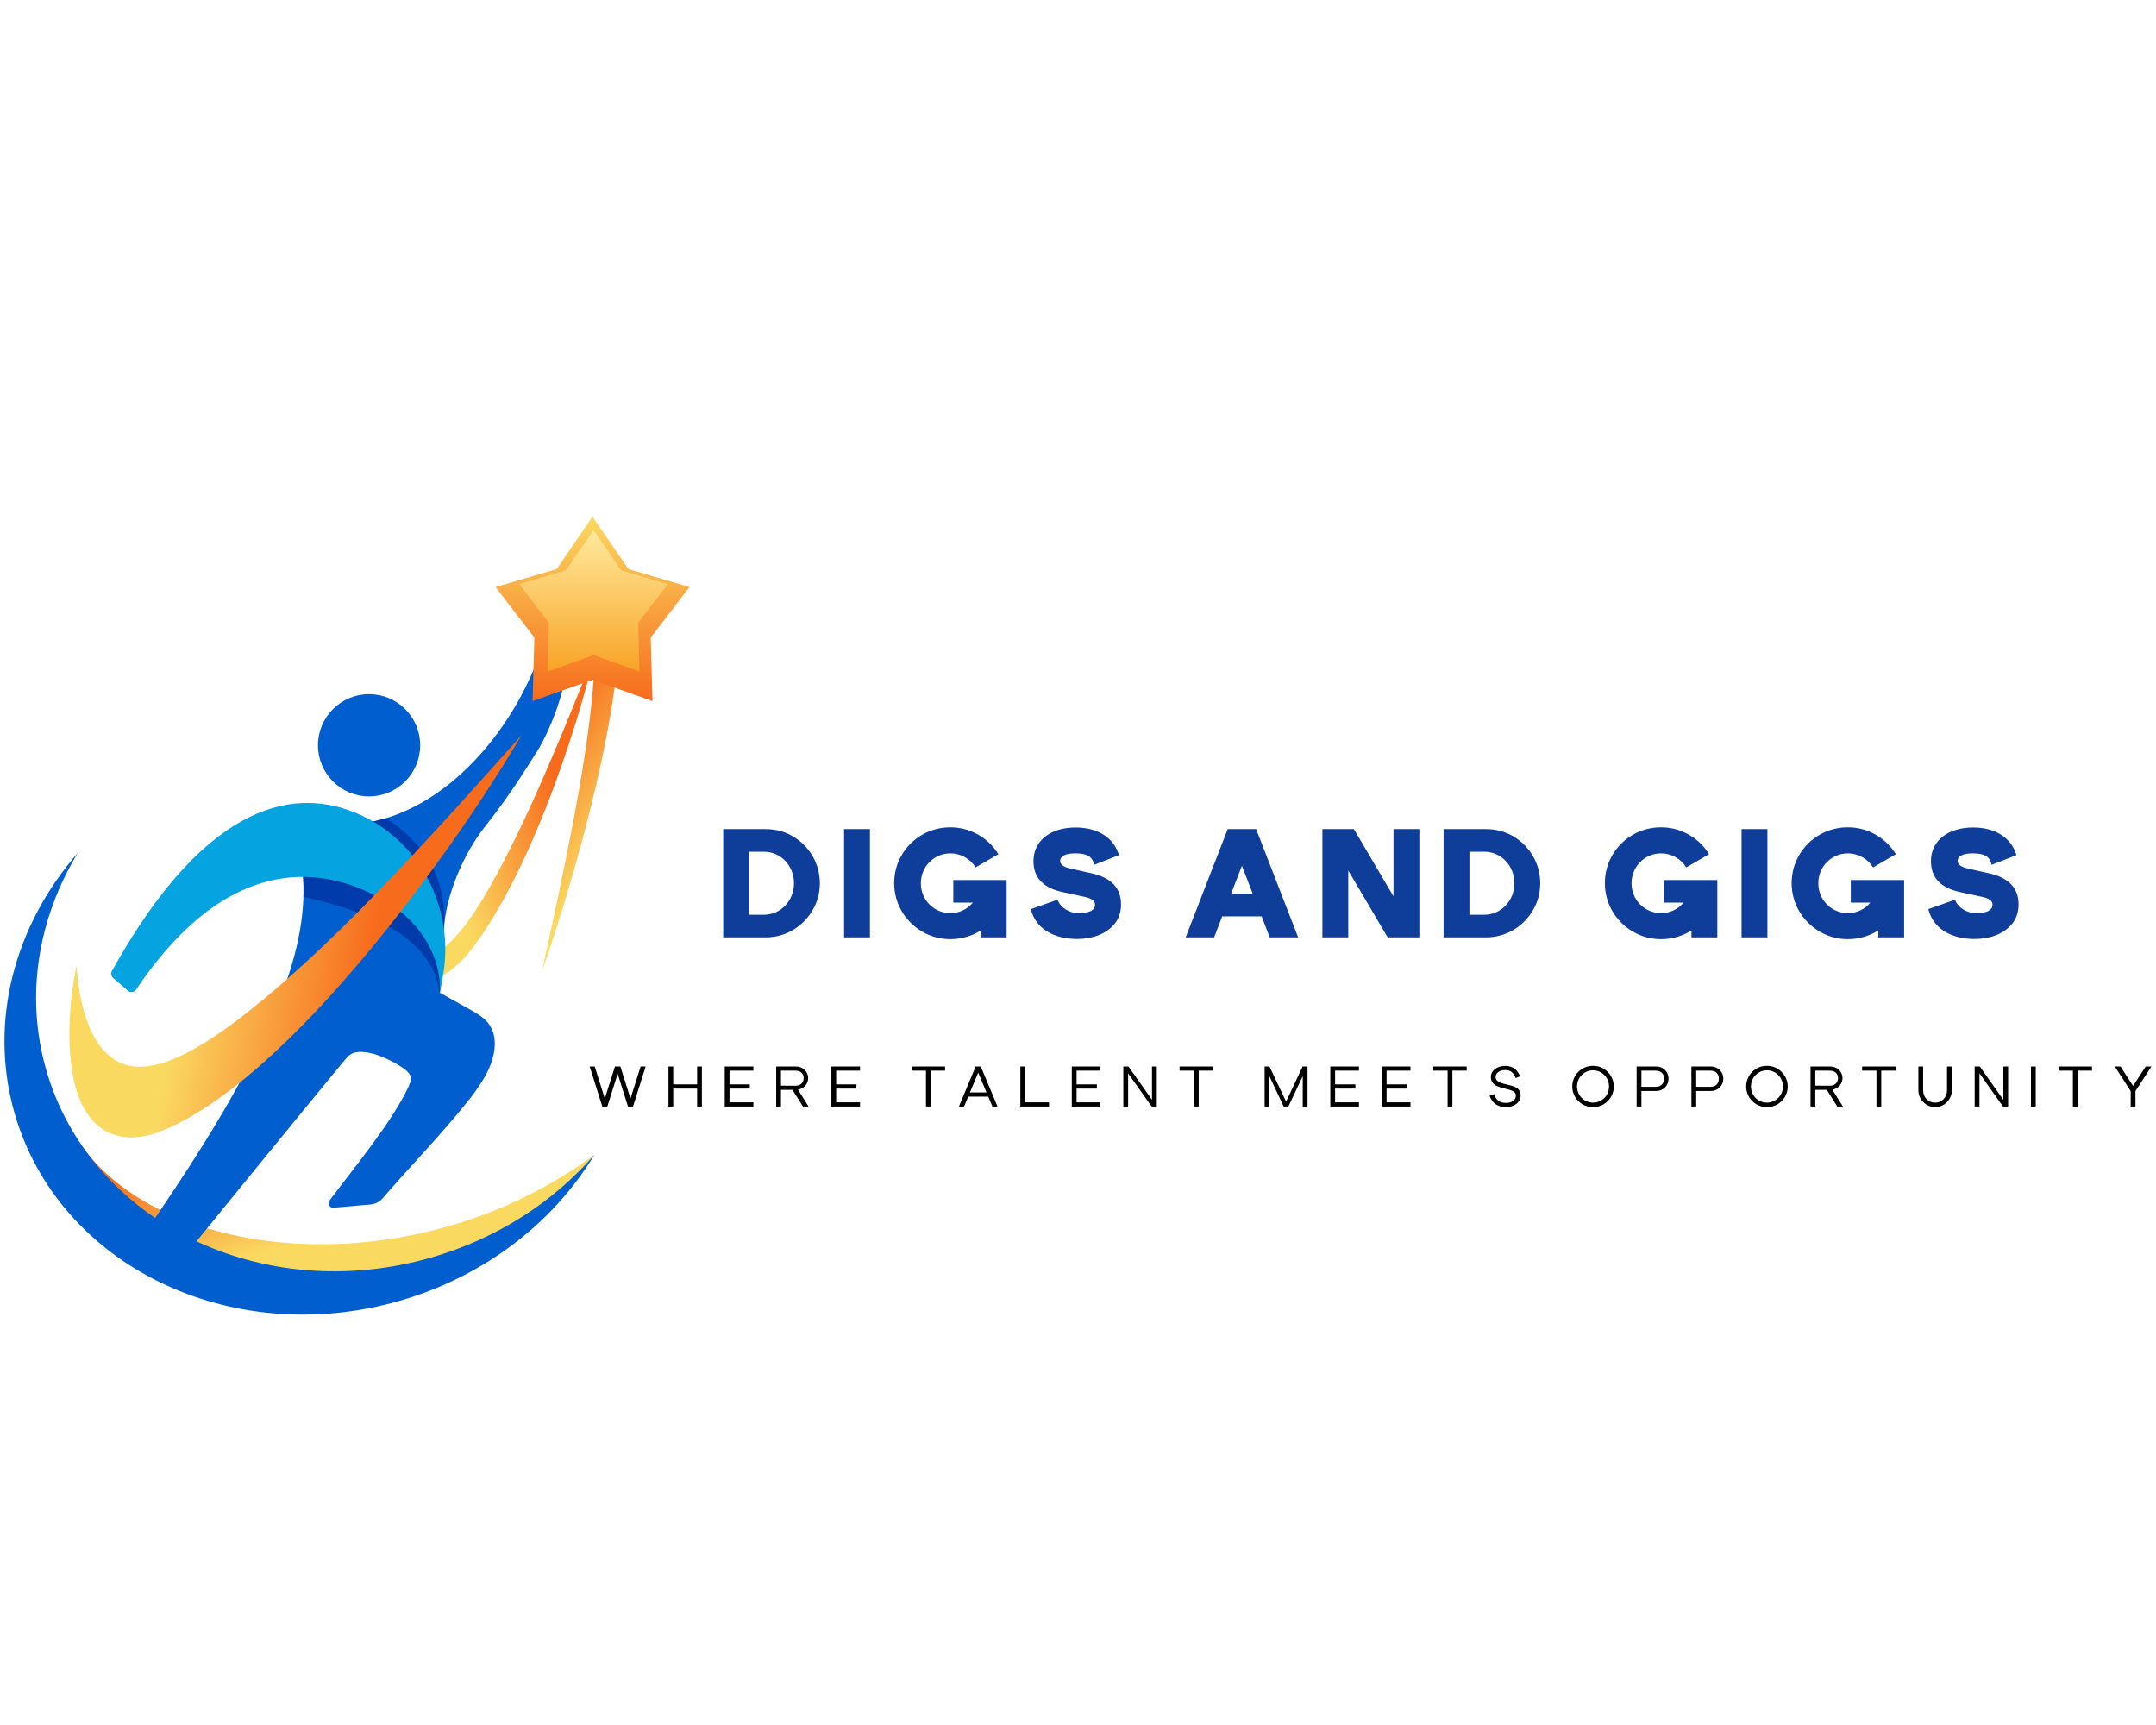
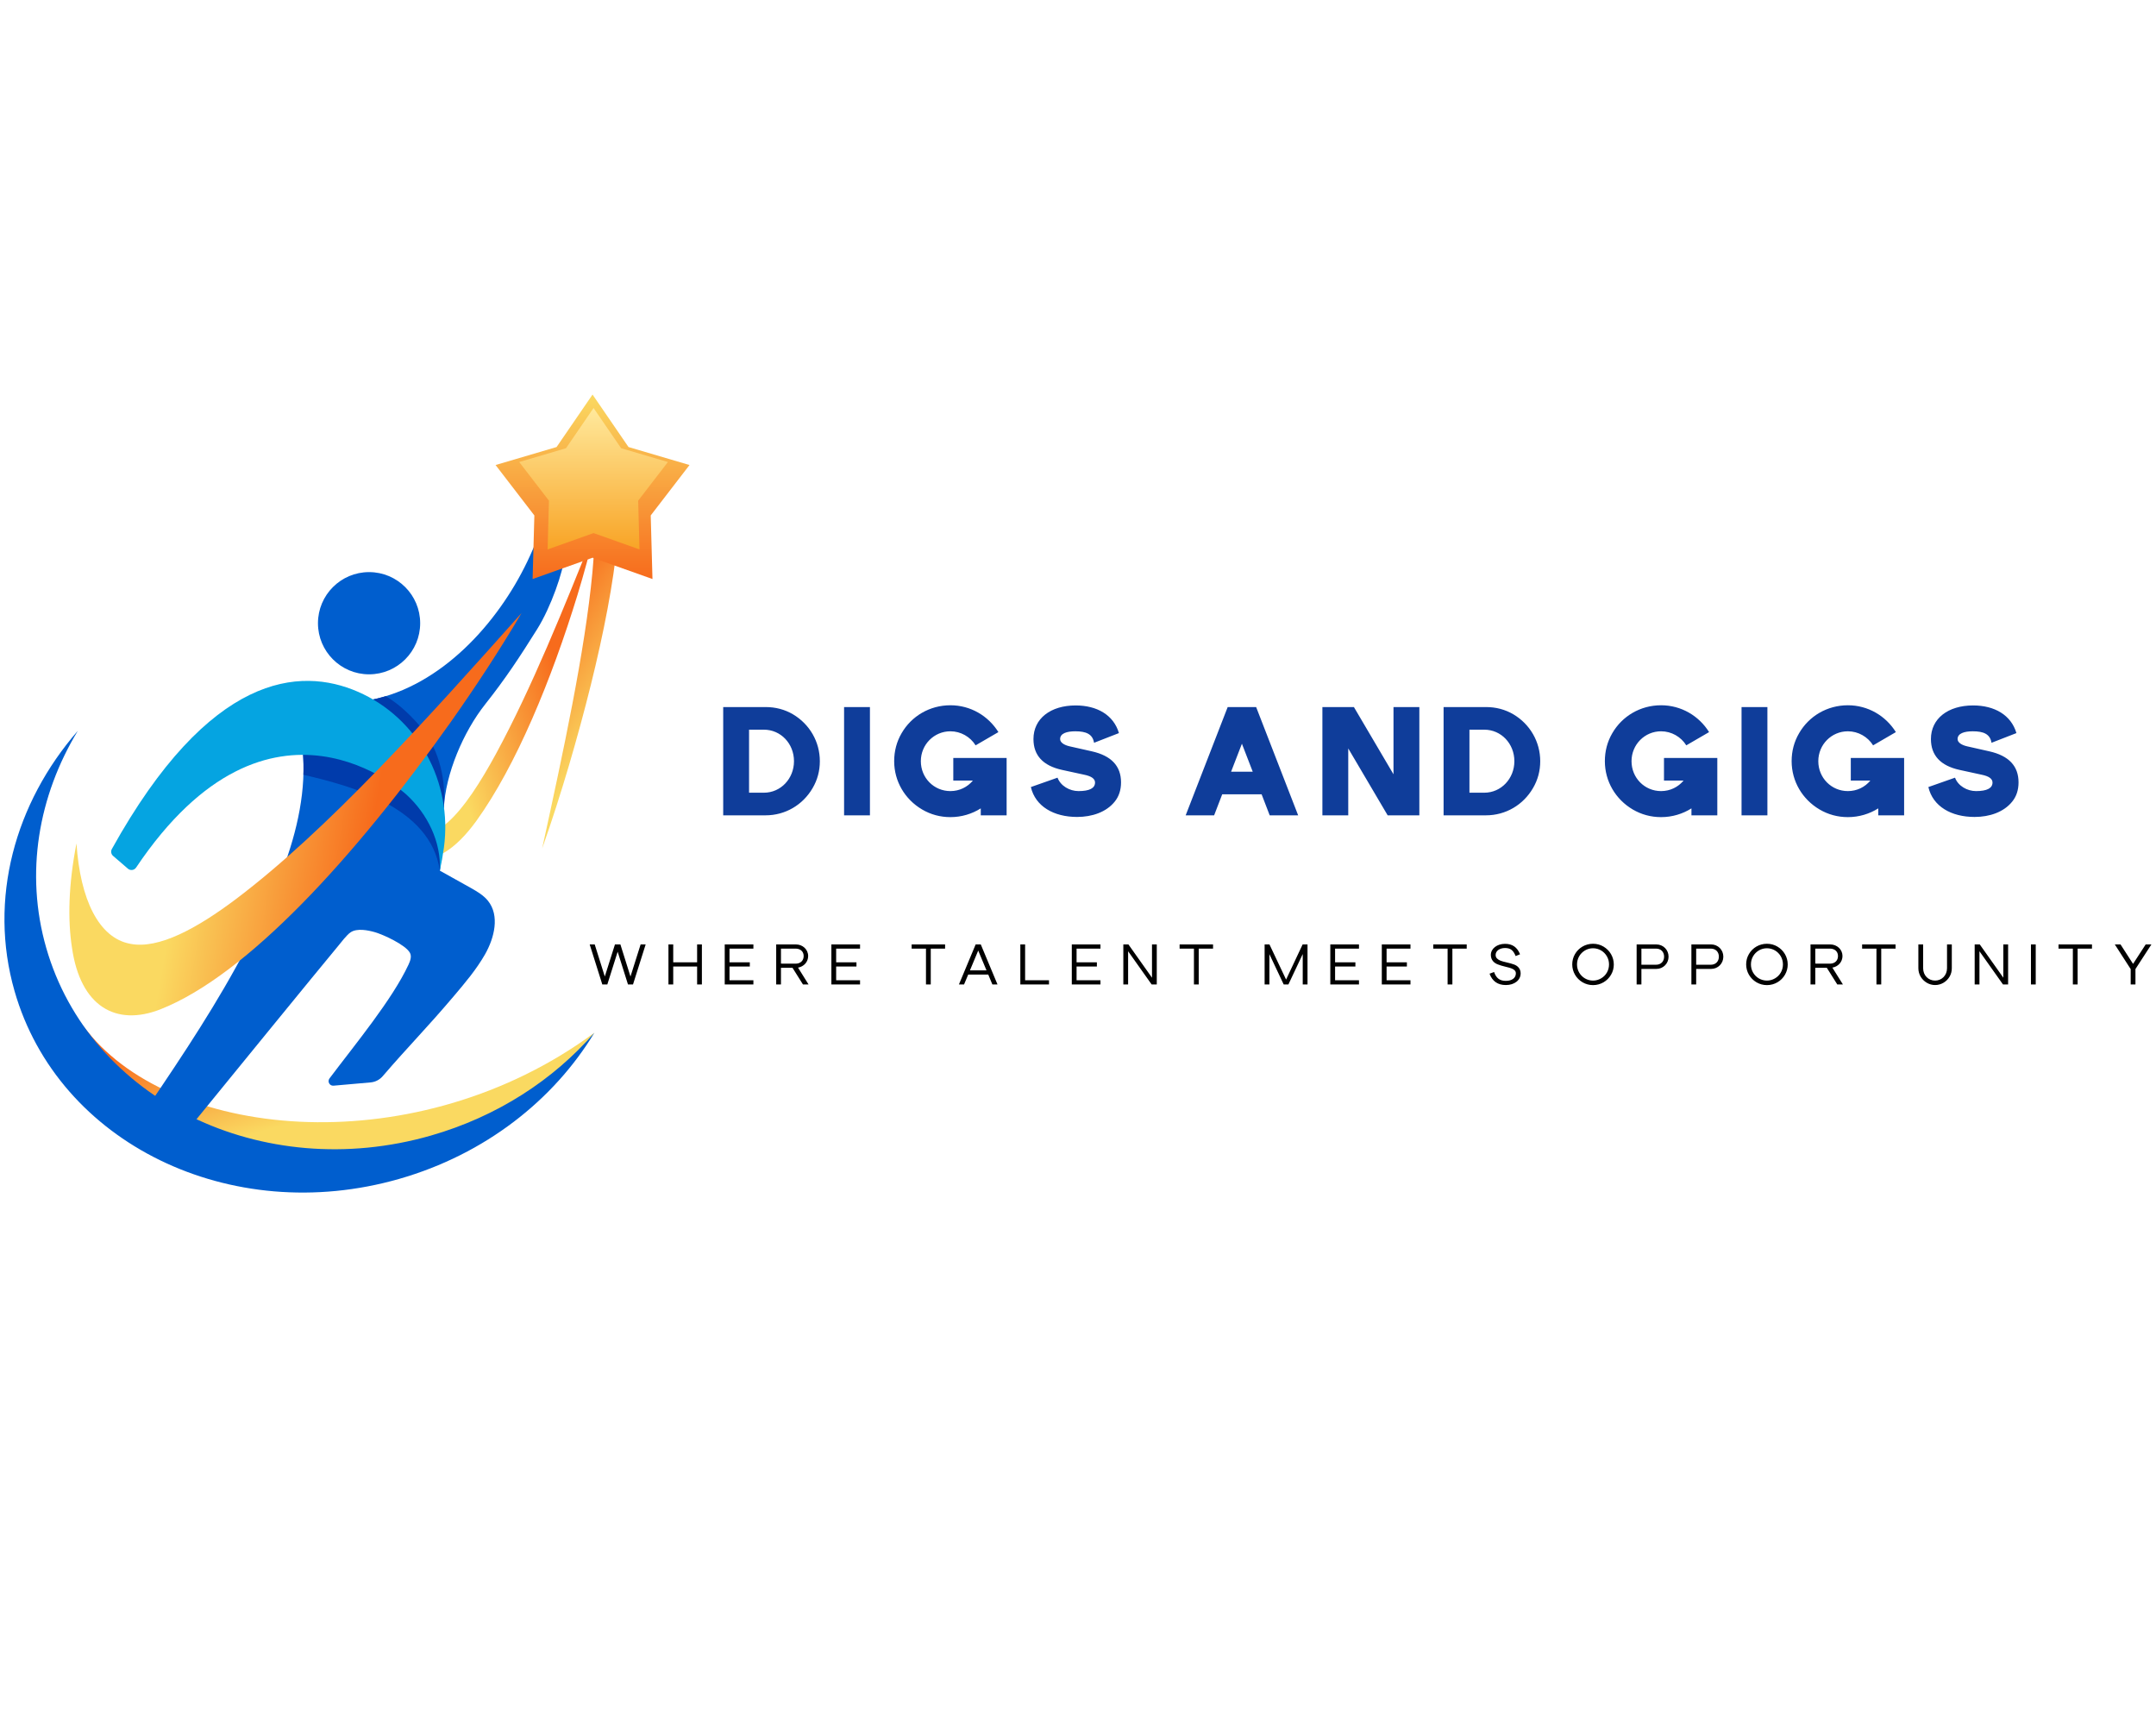
- <svg xmlns="http://www.w3.org/2000/svg" version="1.1" width="1280" height="1024" viewBox="65.811 111.95 1179.098 222.606" xml:space="preserve">
+ <svg xmlns="http://www.w3.org/2000/svg" version="1.1" width="1280" height="1024" viewBox="65.811 200 1179.098 180" xml:space="preserve">
  <defs>
</defs>
  <g transform="matrix(1 0 0 1 640 512)" id="background-logo">
    <rect style="stroke: none; stroke-width: 0; stroke-dasharray: none; stroke-linecap: butt; stroke-dashoffset: 0; stroke-linejoin: miter; stroke-miterlimit: 4; fill: rgb(255,255,255); fill-opacity: 0; fill-rule: nonzero; opacity: 1;" paint-order="stroke" x="-640" y="-512" rx="0" ry="0" width="1280" height="1024" />
  </g>
  <g transform="matrix(1.921154 0 0 1.921154 229.2622 261.724)" id="logo-logo">
    <g style="" paint-order="stroke">
      <g transform="matrix(-0.1629717 -0.5683498 1.413558 -0.4053312 -4.13397 37.26476)">
        <g style="" paint-order="stroke">
          <g transform="matrix(1 0 0 1 -56.70812 3.261514)">
            <linearGradient id="SVGID_37332_696857" gradientUnits="userSpaceOnUse" gradientTransform="matrix(1 0 0 1 8.5 6.523028)" x1="0" y1="49.578" x2="119.584" y2="49.578">
              <stop offset="26.5%" style="stop-color:rgb(250,217,97);stop-opacity: 1" />
              <stop offset="72.5%" style="stop-color:rgb(247,107,28);stop-opacity: 1" />
            </linearGradient>
            <path style="stroke: none; stroke-width: 1; stroke-dasharray: none; stroke-linecap: butt; stroke-dashoffset: 0; stroke-linejoin: miter; stroke-miterlimit: 4; fill: url(#SVGID_37332_696857); fill-rule: nonzero; opacity: 1;" paint-order="stroke" transform=" translate(-68.29188, -56.10151)" d="M 41.73 105.68 C 5.03 66.05 46.95 21.9 109.65 11.42 C 164.45 2.26 79.61 8.76 79.61 8.76 L 22.6 38.33 L 11.2 54.75 L 8.5 64.99 L 21.85 93.05 L 35.9 102.35 L 41.73 105.68 z" stroke-linecap="round" />
          </g>
          <g transform="matrix(1 0 0 1 0 0)">
            <path style="stroke: none; stroke-width: 1; stroke-dasharray: none; stroke-linecap: butt; stroke-dashoffset: 0; stroke-linejoin: miter; stroke-miterlimit: 4; fill: rgb(0,94,206); fill-rule: nonzero; opacity: 1;" paint-order="stroke" transform=" translate(-125, -52.84)" d="M 15.84 69.77 C 15.84 35.77 77.6 8.2 153.78 8.2 C 191.21 8.2 225.14 14.86 250 25.66 C 224.96 10.12 184.1 0 137.94 0 C 61.76 0 0 27.57 0 61.57 C 0 78.87 15.99 94.5 41.73 105.68 C 25.44 95.57 15.84 83.18 15.84 69.77 z" stroke-linecap="round" />
          </g>
        </g>
      </g>
      <g transform="matrix(-0.04934053 0.4694438 0.3078015 -0.4408723 75.99938 -48.78001)">
        <g style="" paint-order="stroke">
          <g transform="matrix(1 0 0 1 0 0)">
            <linearGradient id="SVGID_37333_696858" gradientUnits="userSpaceOnUse" gradientTransform="matrix(1 0 0 1 0.000826319 0)" x1="0" y1="44.959" x2="249.999" y2="44.959">
              <stop offset="31%" style="stop-color:rgb(247,107,28);stop-opacity: 1" />
              <stop offset="92.5%" style="stop-color:rgb(250,217,97);stop-opacity: 1" />
            </linearGradient>
            <path style="stroke: none; stroke-width: 1; stroke-dasharray: none; stroke-linecap: butt; stroke-dashoffset: 0; stroke-linejoin: miter; stroke-miterlimit: 4; fill: url(#SVGID_37333_696858); fill-rule: nonzero; opacity: 1;" paint-order="stroke" transform=" translate(-125.0004, -44.95867)" d="M 0.06 0 C 8.37 21.63 23.98 41.11 43.99 52.27 C 62.17 62.55 83.72 65.8 104.5 66.22 C 153.42 67.1 202.49 55.04 250 43.08 C 240.12 50.73 229.33 57.11 218.2 62.74 C 173.38 85.01 119.58 97.34 69.82 85.07 C 44.17 78.71 20.02 61.02 8.52 37.03 C 2.83 25.55 -0.49 12.73 0.06 0 L 0.06 0 z" stroke-linecap="round" />
          </g>
        </g>
      </g>
      <g transform="matrix(0.2071086 -0.3895146 0.08673737 0.2929636 58.47165 -30.36061)">
        <g style="" paint-order="stroke">
          <g transform="matrix(1 0 0 1 0 0)">
            <linearGradient id="SVGID_37334_696859" gradientUnits="userSpaceOnUse" gradientTransform="matrix(1 0 0 1 0.000826319 0)" x1="0" y1="44.959" x2="249.999" y2="44.959">
              <stop offset="26.5%" style="stop-color:rgb(250,217,97);stop-opacity: 1" />
              <stop offset="72.5%" style="stop-color:rgb(247,107,28);stop-opacity: 1" />
            </linearGradient>
            <path style="stroke: none; stroke-width: 1; stroke-dasharray: none; stroke-linecap: butt; stroke-dashoffset: 0; stroke-linejoin: miter; stroke-miterlimit: 4; fill: url(#SVGID_37334_696859); fill-rule: nonzero; opacity: 1;" paint-order="stroke" transform=" translate(-125.0004, -44.95867)" d="M 0.06 0 C 8.37 21.63 23.98 41.11 43.99 52.27 C 62.17 62.55 83.72 65.8 104.5 66.22 C 153.42 67.1 202.49 55.04 250 43.08 C 240.12 50.73 229.33 57.11 218.2 62.74 C 173.38 85.01 119.58 97.34 69.82 85.07 C 44.17 78.71 20.02 61.02 8.52 37.03 C 2.83 25.55 -0.49 12.73 0.06 0 L 0.06 0 z" stroke-linecap="round" />
          </g>
        </g>
      </g>
      <g transform="matrix(0.682912 0 0 0.682912 11.11872 6.149407)">
        <g style="" paint-order="stroke">
          <g transform="matrix(1 0 0 1 4.877908 0)">
            <path style="stroke: none; stroke-width: 1; stroke-dasharray: none; stroke-linecap: butt; stroke-dashoffset: 0; stroke-linejoin: miter; stroke-miterlimit: 4; fill: rgb(0,94,206); fill-rule: nonzero; opacity: 1;" paint-order="stroke" transform=" translate(150.122, -397)" d="M -93.675 447.811 C -97.276 454.127 -102.003 459.707 -106.698 465.244 C -118.283 478.907 -125.387 485.883 -136.351 498.627 C -137.62 500.102 -139.419 501.03 -141.358 501.201 L -156.836 502.568 C -158.47 502.712 -159.501 500.855 -158.516 499.543 C -147.772 485.252 -132.332 466.644 -125.585 452.127 C -124.858 450.558 -124.164 448.695 -124.995 447.179 C -126.848 443.81 -136.249 439.536 -139.65 438.578 C -142.471 437.778 -146.945 436.862 -149.651 438.599 C -151.314 439.662 -153.715 442.915 -154.978 444.421 C -162.976 454.003 -204.936 505.488 -214.454 517.161 C -215.686 518.671 -217.461 519.637 -219.397 519.857 C -225.645 520.565 -231.417 521.229 -237.638 521.985 C -239.252 522.181 -240.355 520.388 -239.443 519.042 C -224.862 497.516 -210.155 476.05 -197.573 453.274 C -181.792 424.713 -164.421 389.54 -170.622 355.672 C -125.427 364.378 -113.373 389.866 -112.246 397.078 C -111.088 404.563 -112.52 412.943 -112.52 412.943 C -108.077 415.48 -104.024 417.628 -99.581 420.165 C -96.981 421.649 -94.318 423.186 -92.444 425.523 C -87.496 431.693 -89.769 440.925 -93.675 447.811 z M -67.145 272.893 C -68.451 271.409 -70.86 271.843 -71.569 273.689 C -74.243 280.649 -77.456 287.408 -81.251 293.835 C -96.211 319.133 -121.699 342.568 -152.661 342.989 C -124.668 350.264 -116.656 368.14 -110.866 387.184 C -110.224 372.561 -102.633 354.98 -93.632 343.621 C -85.115 332.861 -79.259 323.958 -71.974 312.325 C -66.164 303.065 -61.057 288.243 -60.481 281.655 C -60.42 280.952 -60.665 280.259 -61.131 279.729 L -67.145 272.893 z M -142.02 331.117 C -130.255 331.117 -120.718 321.579 -120.718 309.815 C -120.718 298.05 -130.255 288.513 -142.02 288.513 C -153.785 288.513 -163.322 298.05 -163.322 309.815 C -163.322 321.579 -153.785 331.117 -142.02 331.117 z" stroke-linecap="round" />
          </g>
          <g transform="matrix(1 0 0 1 14.35016 -20.41792)">
            <path style="stroke: none; stroke-width: 1; stroke-dasharray: none; stroke-linecap: butt; stroke-dashoffset: 0; stroke-linejoin: miter; stroke-miterlimit: 4; fill: rgb(0,59,171); fill-rule: nonzero; opacity: 1;" paint-order="stroke" transform=" translate(140.6498, -376.5821)" d="M -111.797 403.537 L -111.797 403.547 L -112.524 412.938 C -116.356 386.124 -150.465 377.397 -169.384 372.985 C -169.205 367.206 -169.573 361.415 -170.626 355.667 C -125.431 364.374 -113.376 389.861 -112.25 397.073 C -111.913 399.231 -111.797 401.463 -111.797 403.537 z M -121.234 352.213 C -125.224 347.654 -129.967 343.216 -135.062 340.226 C -140.695 341.932 -146.569 342.9 -152.664 342.984 C -124.703 350.248 -116.681 368.093 -110.891 387.116 L -110.785 385.8 L -110.722 384.958 C -110.249 373.396 -113.202 361.393 -121.234 352.213 z" stroke-linecap="round" />
          </g>
          <g transform="matrix(1 0 0 1 -24.88881 -23.60377)">
            <path style="stroke: none; stroke-width: 1; stroke-dasharray: none; stroke-linecap: butt; stroke-dashoffset: 0; stroke-linejoin: miter; stroke-miterlimit: 4; fill: rgb(5,164,225); fill-rule: nonzero; opacity: 1;" paint-order="stroke" transform=" translate(179.8888, -373.3962)" d="M -242.54 412.125 C -241.494 413.027 -239.901 412.799 -239.131 411.653 C -183.157 328.27 -126.385 381.307 -126.385 381.307 C -117.678 389.308 -111.909 400.973 -112.52 412.943 C -111.843 409.776 -111.257 406.567 -110.82 403.333 C -107.141 376.112 -121.498 349.33 -146.688 338.375 C -170.829 327.876 -208.419 330.431 -249.24 403.931 C -249.768 404.881 -249.555 406.081 -248.732 406.791 L -242.54 412.125 z" stroke-linecap="round" />
          </g>
        </g>
      </g>
      <g transform="matrix(0.5338711 -0.4169073 -0.1565553 0.8968191 -3.643916 -2.48036)">
        <g style="" paint-order="stroke">
          <g transform="matrix(1 0 0 1 0 0)">
            <linearGradient id="SVGID_37334_696860" gradientUnits="userSpaceOnUse" gradientTransform="matrix(1 0 0 1 0.000826319 0)" x1="0" y1="44.959" x2="249.999" y2="44.959">
              <stop offset="26.5%" style="stop-color:rgb(250,217,97);stop-opacity: 1" />
              <stop offset="72.5%" style="stop-color:rgb(247,107,28);stop-opacity: 1" />
            </linearGradient>
            <path style="stroke: none; stroke-width: 1; stroke-dasharray: none; stroke-linecap: butt; stroke-dashoffset: 0; stroke-linejoin: miter; stroke-miterlimit: 4; fill: url(#SVGID_37334_696860); fill-rule: nonzero; opacity: 1;" paint-order="stroke" transform=" translate(-125.0004, -44.95867)" d="M 0.06 0 C 8.37 21.63 23.98 41.11 43.99 52.27 C 62.17 62.55 83.72 65.8 104.5 66.22 C 153.42 67.1 202.49 55.04 250 43.08 C 240.12 50.73 229.33 57.11 218.2 62.74 C 173.38 85.01 119.58 97.34 69.82 85.07 C 44.17 78.71 20.02 61.02 8.52 37.03 C 2.83 25.55 -0.49 12.73 0.06 0 L 0.06 0 z" stroke-linecap="round" />
          </g>
        </g>
      </g>
      <g transform="matrix(0.220838 0 0 0.220838 83.5978 -92.22158)">
        <g style="" paint-order="stroke">
          <g transform="matrix(1 0 0 1 0 0)">
            <linearGradient id="SVGID_37336_696861" gradientUnits="userSpaceOnUse" gradientTransform="matrix(1 0 0 1 -125 -118.8821)" x1="0" y1="0" x2="0" y2="238">
              <stop offset="0%" style="stop-color:rgb(250,217,97);stop-opacity: 1" />
              <stop offset="100%" style="stop-color:rgb(247,107,28);stop-opacity: 1" />
            </linearGradient>
            <polygon style="stroke: none; stroke-width: 1; stroke-dasharray: none; stroke-linecap: butt; stroke-dashoffset: 0; stroke-linejoin: miter; stroke-miterlimit: 4; fill: url(#SVGID_37336_696861); fill-rule: nonzero; opacity: 1;" paint-order="stroke" points="-0,-118.882 46.353,-51.248 125,-28.064 75,36.92 77.254,118.882 -0,91.41 -77.254,118.882 -75,36.92 -125,-28.064 -46.353,-51.248 " />
          </g>
        </g>
      </g>
      <g transform="matrix(0.1693104 0 0 0.1693104 83.88746 -94.52221)">
        <g style="" paint-order="stroke">
          <g transform="matrix(1 0 0 1 0 0)">
            <linearGradient id="SVGID_37337_696862" gradientUnits="userSpaceOnUse" gradientTransform="matrix(1 0 0 1 -125 -118.8821)" x1="125" y1="0" x2="125" y2="237.764">
              <stop offset="0%" style="stop-color:rgb(255,233,156);stop-opacity: 1" />
              <stop offset="100%" style="stop-color:rgb(248,164,38);stop-opacity: 1" />
            </linearGradient>
            <polygon style="stroke: none; stroke-width: 1; stroke-dasharray: none; stroke-linecap: butt; stroke-dashoffset: 0; stroke-linejoin: miter; stroke-miterlimit: 4; fill: url(#SVGID_37337_696862); fill-rule: nonzero; opacity: 1;" paint-order="stroke" points="-0,-118.882 46.353,-51.248 125,-28.064 75,36.92 77.254,118.882 -0,91.41 -77.254,118.882 -75,36.92 -125,-28.064 -46.353,-51.248 " />
          </g>
        </g>
      </g>
    </g>
  </g>
  <g transform="matrix(1.921154 0 0 1.921154 815.5283 234.6022)" id="text-logo">
    <g style="" paint-order="stroke">
      <g transform="matrix(1 0 0 1 0 0)" id="text-logo-path-0">
        <path style="stroke: none; stroke-width: 0; stroke-dasharray: none; stroke-linecap: butt; stroke-dashoffset: 0; stroke-linejoin: miter; stroke-miterlimit: 4; fill: rgb(15,61,154); fill-rule: nonzero; opacity: 1;" paint-order="stroke" transform=" translate(-186.67, 15.41)" d="M 13.89 -6.44 L 9.66 -6.44 L 9.66 -24.38 L 13.89 -24.38 C 18.68 -24.38 22.45 -20.42 22.45 -15.41 C 22.45 -10.44 18.68 -6.44 13.89 -6.44 Z M 14.35 -30.82 L 2.3 -30.82 L 2.3 0 L 14.35 0 C 20.01 0 24.98 -2.99 27.74 -7.73 C 29.12 -10.07 29.81 -12.65 29.81 -15.41 C 29.81 -20.93 26.91 -25.94 22.17 -28.75 C 19.83 -30.13 17.2 -30.82 14.35 -30.82 Z M 44.07 0 L 44.07 -30.82 L 36.71 -30.82 L 36.71 0 Z M 67.8 -9.89 L 73.37 -9.89 C 71.85 -8.05 69.55 -6.9 66.98 -6.9 C 62.28 -6.9 58.56 -10.67 58.56 -15.41 C 58.56 -20.15 62.33 -23.92 66.98 -23.92 C 69.92 -23.92 72.63 -22.36 74.15 -19.92 L 80.64 -23.69 C 77.74 -28.34 72.68 -31.33 66.98 -31.33 C 61.09 -31.33 55.89 -28.24 53.08 -23.37 C 51.66 -20.93 50.97 -18.26 50.97 -15.41 C 50.97 -9.71 54 -4.55 58.93 -1.66 C 61.36 -0.23 64.08 0.51 66.98 0.51 C 70.15 0.51 73.14 -0.41 75.62 -1.98 L 75.62 0 L 82.98 0 L 82.98 -16.33 L 67.8 -16.33 Z M 102.63 -31.28 C 95.5 -31.28 90.62 -27.55 90.62 -21.71 C 90.62 -17.07 93.33 -14.12 98.76 -12.93 L 105.11 -11.55 C 107.13 -11.13 108.15 -10.4 108.15 -9.34 C 108.15 -7.73 106.58 -6.9 103.45 -6.9 C 100.92 -6.9 98.35 -8.37 97.47 -10.72 L 89.88 -8.05 C 91.17 -2.53 96.42 0.46 103.04 0.46 C 107.32 0.46 111.37 -0.92 113.76 -3.91 C 114.95 -5.38 115.55 -7.22 115.55 -9.38 C 115.55 -14.03 112.79 -16.97 107.23 -18.22 L 100.92 -19.64 C 99.31 -20.01 98.21 -20.75 98.21 -21.71 C 98.21 -23.32 100.1 -23.92 102.53 -23.92 C 105.52 -23.92 107.46 -23.18 107.87 -20.65 L 114.95 -23.41 C 113.44 -28.57 108.7 -31.28 102.63 -31.28 Z M 142.05 0 L 144.35 -5.98 L 155.57 -5.98 L 157.87 0 L 165.97 0 L 154.01 -30.82 L 145.91 -30.82 L 133.95 0 Z M 146.88 -12.42 L 149.96 -20.38 L 153.04 -12.42 Z M 180.23 0 L 180.23 -19.04 L 191.45 0 L 200.47 0 L 200.47 -30.82 L 193.11 -30.82 L 193.11 -11.68 L 181.84 -30.82 L 172.87 -30.82 L 172.87 0 Z M 218.96 -6.44 L 214.73 -6.44 L 214.73 -24.38 L 218.96 -24.38 C 223.74 -24.38 227.52 -20.42 227.52 -15.41 C 227.52 -10.44 223.74 -6.44 218.96 -6.44 Z M 219.42 -30.82 L 207.37 -30.82 L 207.37 0 L 219.42 0 C 225.08 0 230.05 -2.99 232.81 -7.73 C 234.19 -10.07 234.88 -12.65 234.88 -15.41 C 234.88 -20.93 231.98 -25.94 227.24 -28.75 C 224.89 -30.13 222.27 -30.82 219.42 -30.82 Z M 270.11 -9.89 L 275.68 -9.89 C 274.16 -8.05 271.86 -6.9 269.28 -6.9 C 264.59 -6.9 260.87 -10.67 260.87 -15.41 C 260.87 -20.15 264.64 -23.92 269.28 -23.92 C 272.23 -23.92 274.94 -22.36 276.46 -19.92 L 282.95 -23.69 C 280.05 -28.34 274.99 -31.33 269.28 -31.33 C 263.4 -31.33 258.2 -28.24 255.39 -23.37 C 253.97 -20.93 253.28 -18.26 253.28 -15.41 C 253.28 -9.71 256.31 -4.55 261.23 -1.66 C 263.67 -0.23 266.39 0.51 269.28 0.51 C 272.46 0.51 275.45 -0.41 277.93 -1.98 L 277.93 0 L 285.29 0 L 285.29 -16.33 L 270.11 -16.33 Z M 299.55 0 L 299.55 -30.82 L 292.19 -30.82 L 292.19 0 Z M 323.29 -9.89 L 328.85 -9.89 C 327.34 -8.05 325.04 -6.9 322.46 -6.9 C 317.77 -6.9 314.04 -10.67 314.04 -15.41 C 314.04 -20.15 317.81 -23.92 322.46 -23.92 C 325.4 -23.92 328.12 -22.36 329.64 -19.92 L 336.12 -23.69 C 333.22 -28.34 328.16 -31.33 322.46 -31.33 C 316.57 -31.33 311.37 -28.24 308.57 -23.37 C 307.14 -20.93 306.45 -18.26 306.45 -15.41 C 306.45 -9.71 309.49 -4.55 314.41 -1.66 C 316.85 -0.23 319.56 0.51 322.46 0.51 C 325.63 0.51 328.62 -0.41 331.11 -1.98 L 331.11 0 L 338.47 0 L 338.47 -16.33 L 323.29 -16.33 Z M 358.11 -31.28 C 350.98 -31.28 346.1 -27.55 346.1 -21.71 C 346.1 -17.07 348.82 -14.12 354.25 -12.93 L 360.59 -11.55 C 362.62 -11.13 363.63 -10.4 363.63 -9.34 C 363.63 -7.73 362.07 -6.9 358.94 -6.9 C 356.41 -6.9 353.83 -8.37 352.96 -10.72 L 345.37 -8.05 C 346.66 -2.53 351.9 0.46 358.52 0.46 C 362.8 0.46 366.85 -0.92 369.24 -3.91 C 370.44 -5.38 371.04 -7.22 371.04 -9.38 C 371.04 -14.03 368.28 -16.97 362.71 -18.22 L 356.41 -19.64 C 354.8 -20.01 353.69 -20.75 353.69 -21.71 C 353.69 -23.32 355.58 -23.92 358.02 -23.92 C 361.01 -23.92 362.94 -23.18 363.35 -20.65 L 370.44 -23.41 C 368.92 -28.57 364.18 -31.28 358.11 -31.28 Z" stroke-linecap="round" />
      </g>
    </g>
  </g>
  <g transform="matrix(1.921154 0 0 1.921154 815.353 345.7426)" id="tagline-343996bd-29a2-4a68-bd6a-c8ab96e6c788-logo">
    <g style="" paint-order="stroke">
      <g transform="matrix(1 0 0 1 -5.684342e-14 0)" id="tagline-343996bd-29a2-4a68-bd6a-c8ab96e6c788-logo-path-0">
        <path style="stroke: none; stroke-width: 0; stroke-dasharray: none; stroke-linecap: butt; stroke-dashoffset: 0; stroke-linejoin: miter; stroke-miterlimit: 4; fill: rgb(0,0,0); fill-rule: nonzero; opacity: 1;" paint-order="stroke" transform=" translate(-223.135, 5.695)" d="M 5.87 0 L 8.81 -9.32 L 11.75 0 L 13.18 0 L 16.78 -11.39 L 15.35 -11.39 L 12.46 -2.26 L 9.59 -11.39 L 8.04 -11.39 L 5.15 -2.26 L 2.28 -11.39 L 0.85 -11.39 L 4.44 0 Z M 24.63 0 L 24.63 -5.1 L 31.43 -5.1 L 31.43 0 L 32.79 0 L 32.79 -11.39 L 31.43 -11.39 L 31.43 -6.29 L 24.63 -6.29 L 24.63 -11.39 L 23.27 -11.39 L 23.27 0 Z M 39.29 0 L 47.45 0 L 47.45 -1.19 L 40.65 -1.19 L 40.65 -5.1 L 46.43 -5.1 L 46.43 -6.29 L 40.65 -6.29 L 40.65 -10.2 L 47.45 -10.2 L 47.45 -11.39 L 39.29 -11.39 Z M 55.3 0 L 55.3 -4.74 L 58.58 -4.74 L 61.56 0 L 63.15 0 L 60.16 -4.79 C 61.81 -5.07 63.04 -6.41 63.04 -8.09 C 63.04 -9.95 61.49 -11.39 59.55 -11.39 L 53.94 -11.39 L 53.94 0 Z M 59.55 -5.92 L 55.3 -5.93 L 55.3 -10.2 L 59.47 -10.2 C 60.84 -10.2 61.76 -9.37 61.76 -8.09 C 61.76 -6.8 60.89 -5.95 59.55 -5.92 Z M 69.65 0 L 77.81 0 L 77.81 -1.19 L 71.01 -1.19 L 71.01 -5.1 L 76.79 -5.1 L 76.79 -6.29 L 71.01 -6.29 L 71.01 -10.2 L 77.81 -10.2 L 77.81 -11.39 L 69.65 -11.39 Z M 97.94 0 L 97.94 -10.2 L 102.02 -10.2 L 102.02 -11.39 L 92.5 -11.39 L 92.5 -10.2 L 96.58 -10.2 L 96.58 0 Z M 107.42 0 L 108.6 -2.81 L 114.31 -2.81 L 115.48 0 L 116.94 0 L 112.18 -11.39 L 110.72 -11.39 L 105.96 0 Z M 109.09 -4 L 111.45 -9.64 L 113.81 -4 Z M 123.44 0 L 131.6 0 L 131.6 -1.19 L 124.8 -1.19 L 124.8 -11.39 L 123.44 -11.39 Z M 138.09 0 L 146.25 0 L 146.25 -1.19 L 139.45 -1.19 L 139.45 -5.1 L 145.23 -5.1 L 145.23 -6.29 L 139.45 -6.29 L 139.45 -10.2 L 146.25 -10.2 L 146.25 -11.39 L 138.09 -11.39 Z M 154.12 0 L 154.12 -9.45 L 160.82 0 L 162.28 0 L 162.28 -11.39 L 160.92 -11.39 L 160.92 -1.92 L 154.21 -11.39 L 152.75 -11.39 L 152.76 -11.37 L 152.76 0 Z M 174.22 0 L 174.22 -10.2 L 178.3 -10.2 L 178.3 -11.39 L 168.78 -11.39 L 168.78 -10.2 L 172.86 -10.2 L 172.86 0 Z M 194.34 0 L 194.34 -8.62 L 198.41 0 L 199.75 0 L 203.83 -8.65 L 203.83 0 L 205.19 0 L 205.19 -11.39 L 203.8 -11.39 L 199.09 -1.39 L 194.36 -11.39 L 192.98 -11.39 L 192.98 0 Z M 211.68 0 L 219.84 0 L 219.84 -1.19 L 213.04 -1.19 L 213.04 -5.1 L 218.82 -5.1 L 218.82 -6.29 L 213.04 -6.29 L 213.04 -10.2 L 219.84 -10.2 L 219.84 -11.39 L 211.68 -11.39 Z M 226.34 0 L 234.5 0 L 234.5 -1.19 L 227.7 -1.19 L 227.7 -5.1 L 233.48 -5.1 L 233.48 -6.29 L 227.7 -6.29 L 227.7 -10.2 L 234.5 -10.2 L 234.5 -11.39 L 226.34 -11.39 Z M 246.43 0 L 246.43 -10.2 L 250.51 -10.2 L 250.51 -11.39 L 240.99 -11.39 L 240.99 -10.2 L 245.07 -10.2 L 245.07 0 Z M 258.3 -3.54 L 257.01 -3.06 C 257.81 -0.9 259.35 0.17 261.66 0.17 C 264.13 0.17 265.86 -1.24 265.86 -3.15 C 265.86 -4.5 265.01 -5.3 263.98 -5.68 C 263.43 -5.88 262.75 -6.07 261.89 -6.27 C 260.41 -6.61 259.71 -6.83 259.17 -7.36 C 258.88 -7.63 258.74 -7.97 258.74 -8.4 C 258.74 -9.57 259.91 -10.37 261.41 -10.37 C 262.96 -10.37 263.77 -9.74 264.44 -8.08 L 265.69 -8.59 C 264.89 -10.59 263.52 -11.56 261.41 -11.56 C 259.17 -11.56 257.38 -10.23 257.38 -8.4 C 257.38 -6.95 258.3 -6.1 259.37 -5.7 C 259.93 -5.47 260.63 -5.27 261.53 -5.05 C 262.91 -4.71 263.59 -4.54 264.11 -4.06 C 264.37 -3.83 264.5 -3.52 264.5 -3.15 C 264.5 -1.87 263.42 -1.02 261.66 -1.02 C 259.81 -1.02 258.89 -1.87 258.3 -3.54 Z M 286.47 0.19 C 288.64 0.19 290.56 -0.97 291.6 -2.77 C 292.13 -3.67 292.38 -4.64 292.38 -5.7 C 292.38 -7.8 291.26 -9.71 289.44 -10.78 C 288.54 -11.31 287.54 -11.58 286.47 -11.58 C 284.29 -11.58 282.37 -10.44 281.33 -8.64 C 280.81 -7.74 280.55 -6.75 280.55 -5.7 C 280.55 -3.59 281.67 -1.68 283.49 -0.61 C 284.39 -0.09 285.4 0.19 286.47 0.19 Z M 286.47 -1.1 C 284.82 -1.1 283.34 -1.97 282.52 -3.38 C 282.12 -4.08 281.91 -4.86 281.91 -5.7 C 281.91 -7.38 282.78 -8.86 284.19 -9.69 C 284.89 -10.1 285.65 -10.3 286.47 -10.3 C 288.12 -10.3 289.6 -9.42 290.41 -8.01 C 290.82 -7.31 291.02 -6.53 291.02 -5.7 C 291.02 -4.01 290.16 -2.53 288.75 -1.72 C 288.05 -1.31 287.28 -1.1 286.47 -1.1 Z M 300.24 0 L 300.24 -4.42 L 304.49 -4.42 C 306.44 -4.42 307.97 -5.95 307.97 -7.91 C 307.97 -9.86 306.44 -11.39 304.49 -11.39 L 298.88 -11.39 L 298.88 0 Z M 304.4 -5.61 L 300.24 -5.61 L 300.24 -10.2 L 304.4 -10.2 C 305.78 -10.2 306.7 -9.28 306.7 -7.91 C 306.7 -6.53 305.78 -5.61 304.4 -5.61 Z M 315.83 0 L 315.83 -4.42 L 320.08 -4.42 C 322.03 -4.42 323.56 -5.95 323.56 -7.91 C 323.56 -9.86 322.03 -11.39 320.08 -11.39 L 314.47 -11.39 L 314.47 0 Z M 319.99 -5.61 L 315.83 -5.61 L 315.83 -10.2 L 319.99 -10.2 C 321.37 -10.2 322.29 -9.28 322.29 -7.91 C 322.29 -6.53 321.37 -5.61 319.99 -5.61 Z M 335.97 0.19 C 338.15 0.19 340.07 -0.97 341.11 -2.77 C 341.63 -3.67 341.89 -4.64 341.89 -5.7 C 341.89 -7.8 340.77 -9.71 338.95 -10.78 C 338.05 -11.31 337.04 -11.58 335.97 -11.58 C 333.8 -11.58 331.87 -10.44 330.84 -8.64 C 330.31 -7.74 330.06 -6.75 330.06 -5.7 C 330.06 -3.59 331.18 -1.68 333 -0.61 C 333.9 -0.09 334.9 0.19 335.97 0.19 Z M 335.97 -1.1 C 334.32 -1.1 332.84 -1.97 332.03 -3.38 C 331.62 -4.08 331.42 -4.86 331.42 -5.7 C 331.42 -7.38 332.28 -8.86 333.69 -9.69 C 334.39 -10.1 335.16 -10.3 335.97 -10.3 C 337.62 -10.3 339.1 -9.42 339.92 -8.01 C 340.32 -7.31 340.53 -6.53 340.53 -5.7 C 340.53 -4.01 339.66 -2.53 338.25 -1.72 C 337.55 -1.31 336.79 -1.1 335.97 -1.1 Z M 349.74 0 L 349.74 -4.74 L 353.02 -4.74 L 356 0 L 357.6 0 L 354.6 -4.79 C 356.25 -5.07 357.48 -6.41 357.48 -8.09 C 357.48 -9.95 355.93 -11.39 353.99 -11.39 L 348.38 -11.39 L 348.38 0 Z M 353.99 -5.92 L 349.74 -5.93 L 349.74 -10.2 L 353.91 -10.2 C 355.28 -10.2 356.2 -9.37 356.2 -8.09 C 356.2 -6.8 355.33 -5.95 353.99 -5.92 Z M 368.51 0 L 368.51 -10.2 L 372.59 -10.2 L 372.59 -11.39 L 363.07 -11.39 L 363.07 -10.2 L 367.15 -10.2 L 367.15 0 Z M 387.24 -11.39 L 387.24 -4.62 C 387.24 -2.55 385.7 -1.1 383.86 -1.1 C 381.89 -1.1 380.44 -2.6 380.44 -4.62 L 380.44 -11.39 L 379.08 -11.39 L 379.08 -4.62 C 379.08 -2.87 380.02 -1.34 381.48 -0.48 C 382.21 -0.05 382.99 0.17 383.86 0.17 C 385.56 0.17 387.12 -0.77 387.97 -2.23 C 388.4 -2.96 388.6 -3.76 388.6 -4.62 L 388.6 -11.39 Z M 396.47 0 L 396.47 -9.45 L 403.17 0 L 404.63 0 L 404.63 -11.39 L 403.27 -11.39 L 403.27 -1.92 L 396.56 -11.39 L 395.1 -11.39 L 395.11 -11.37 L 395.11 0 Z M 412.49 0 L 412.49 -11.39 L 411.13 -11.39 L 411.13 0 Z M 424.42 0 L 424.42 -10.2 L 428.5 -10.2 L 428.5 -11.39 L 418.98 -11.39 L 418.98 -10.2 L 423.06 -10.2 L 423.06 0 Z M 440.88 -4.39 L 441.01 -4.59 L 445.42 -11.39 L 443.79 -11.39 L 440.2 -5.85 L 436.63 -11.39 L 435 -11.39 L 439.38 -4.59 L 439.52 -4.39 L 439.52 0 L 440.88 0 Z" stroke-linecap="round" />
      </g>
    </g>
  </g>
</svg>
